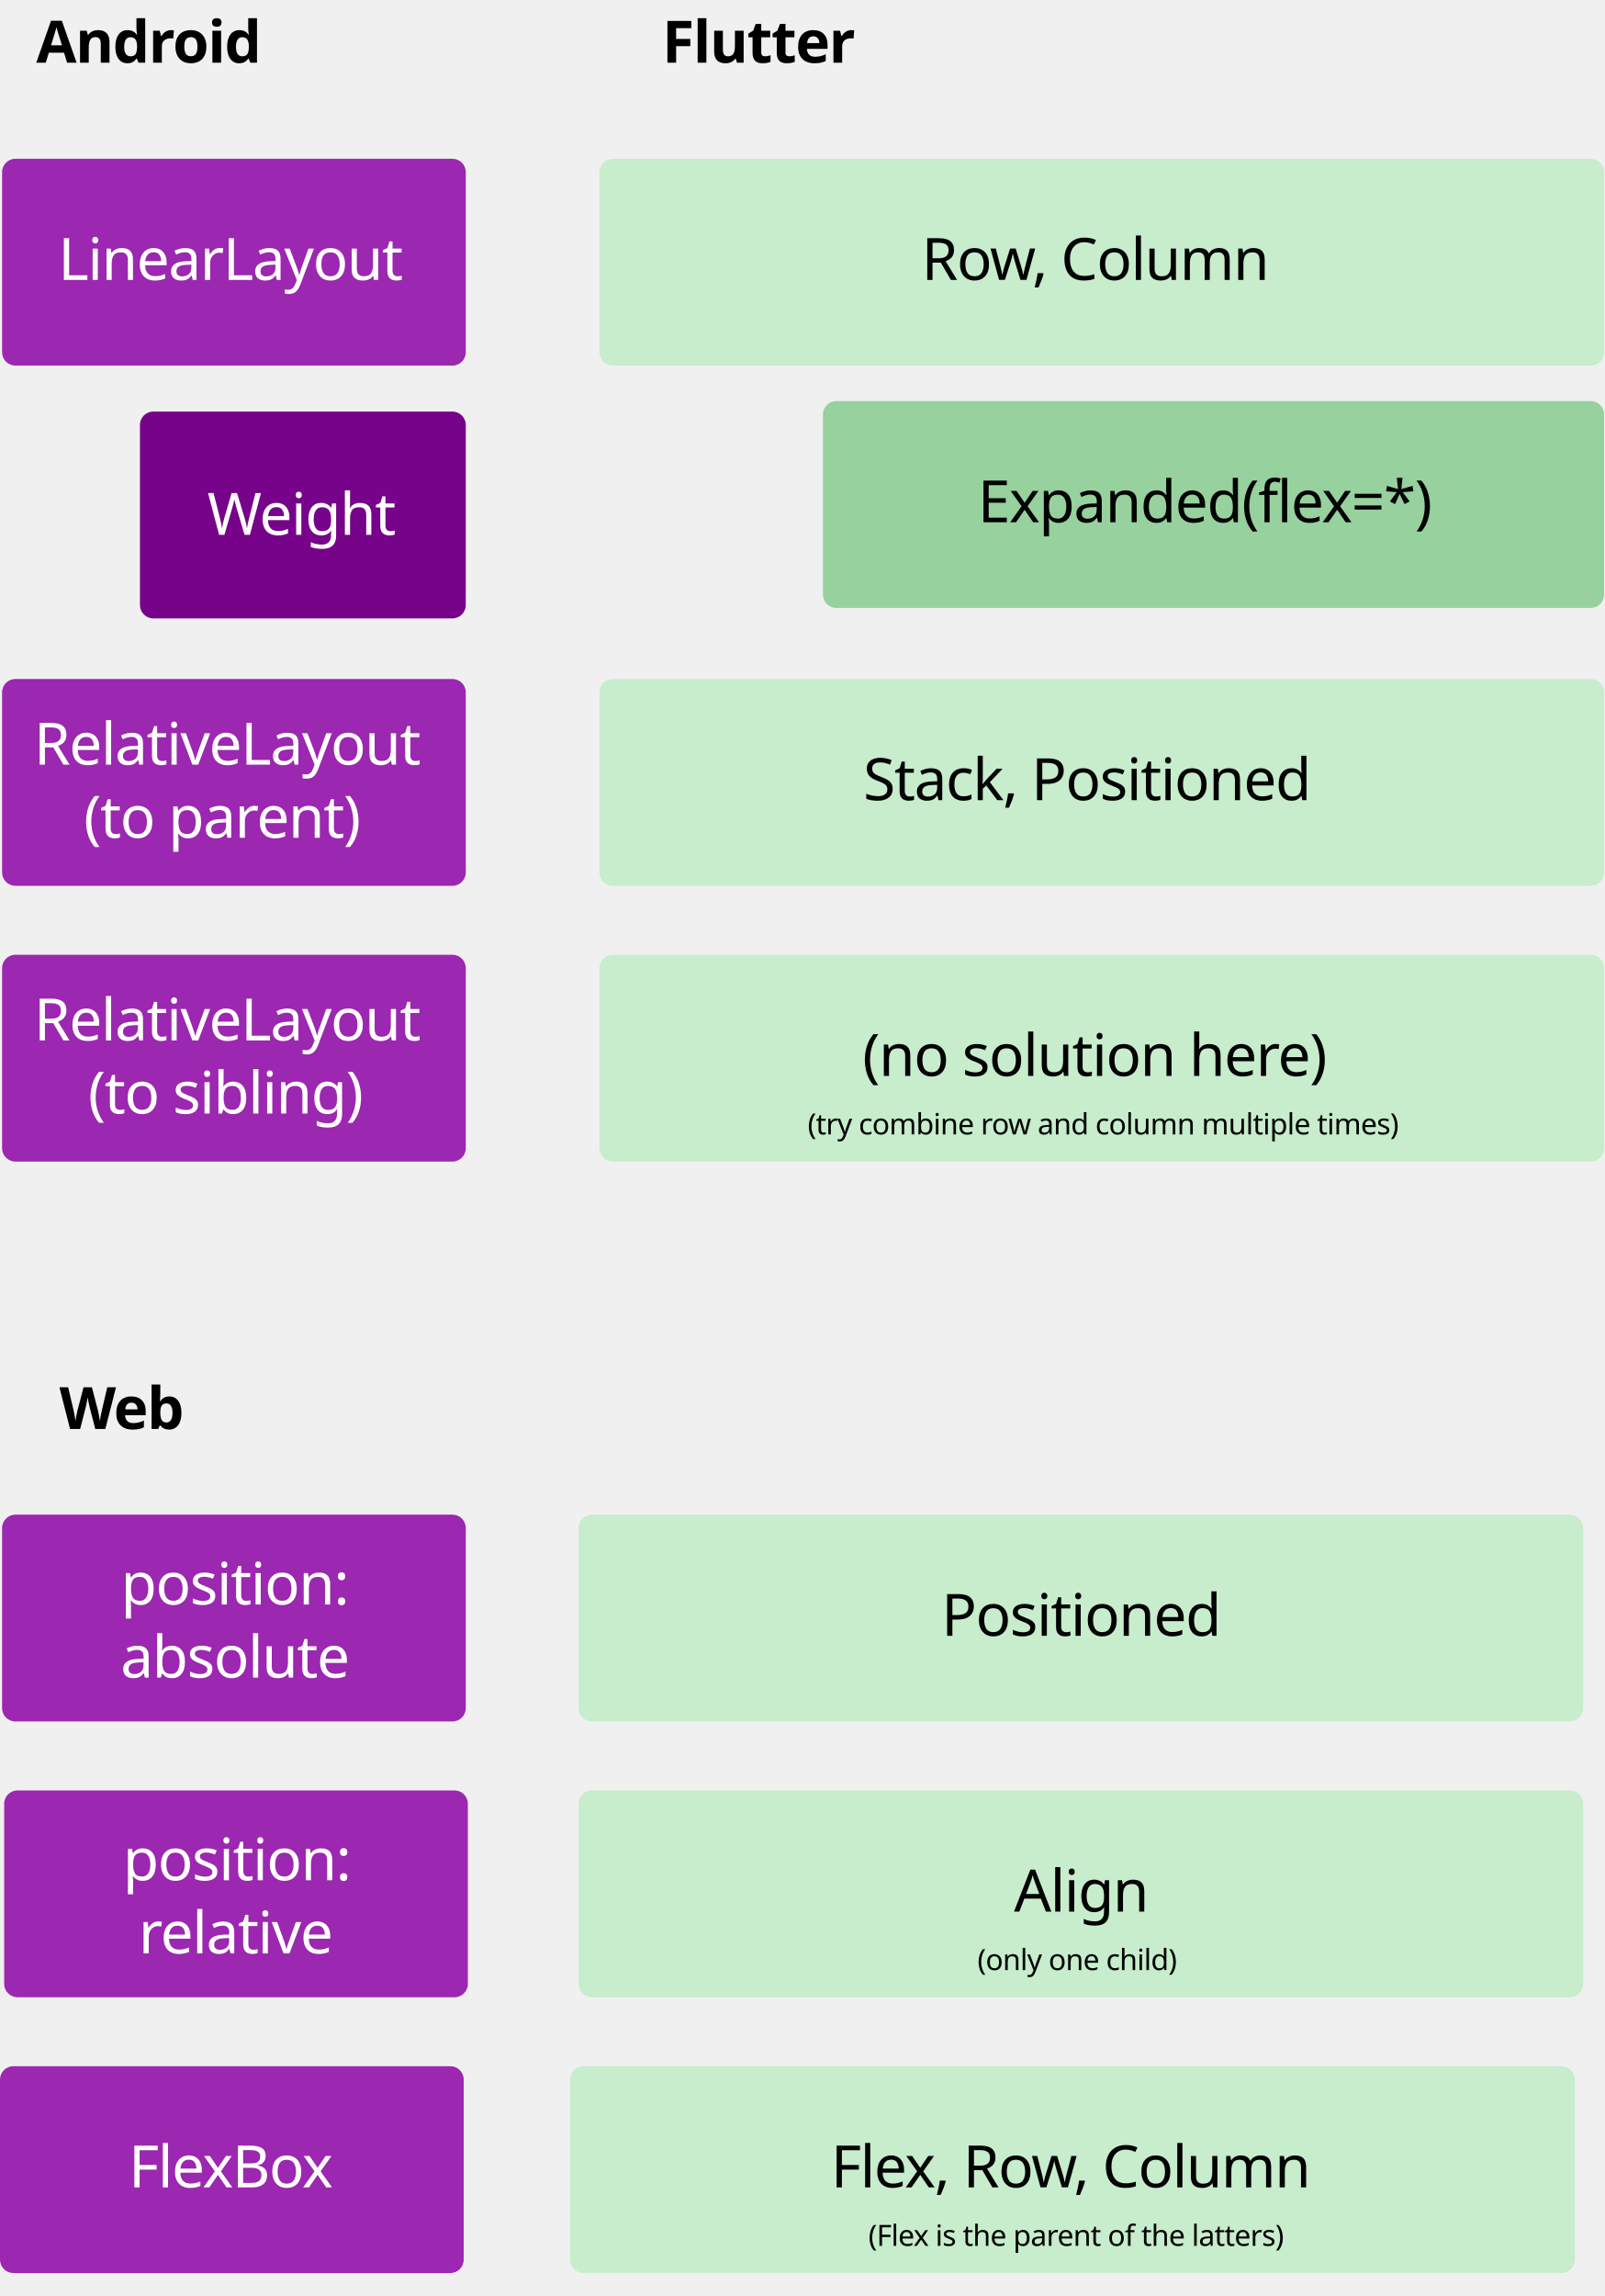
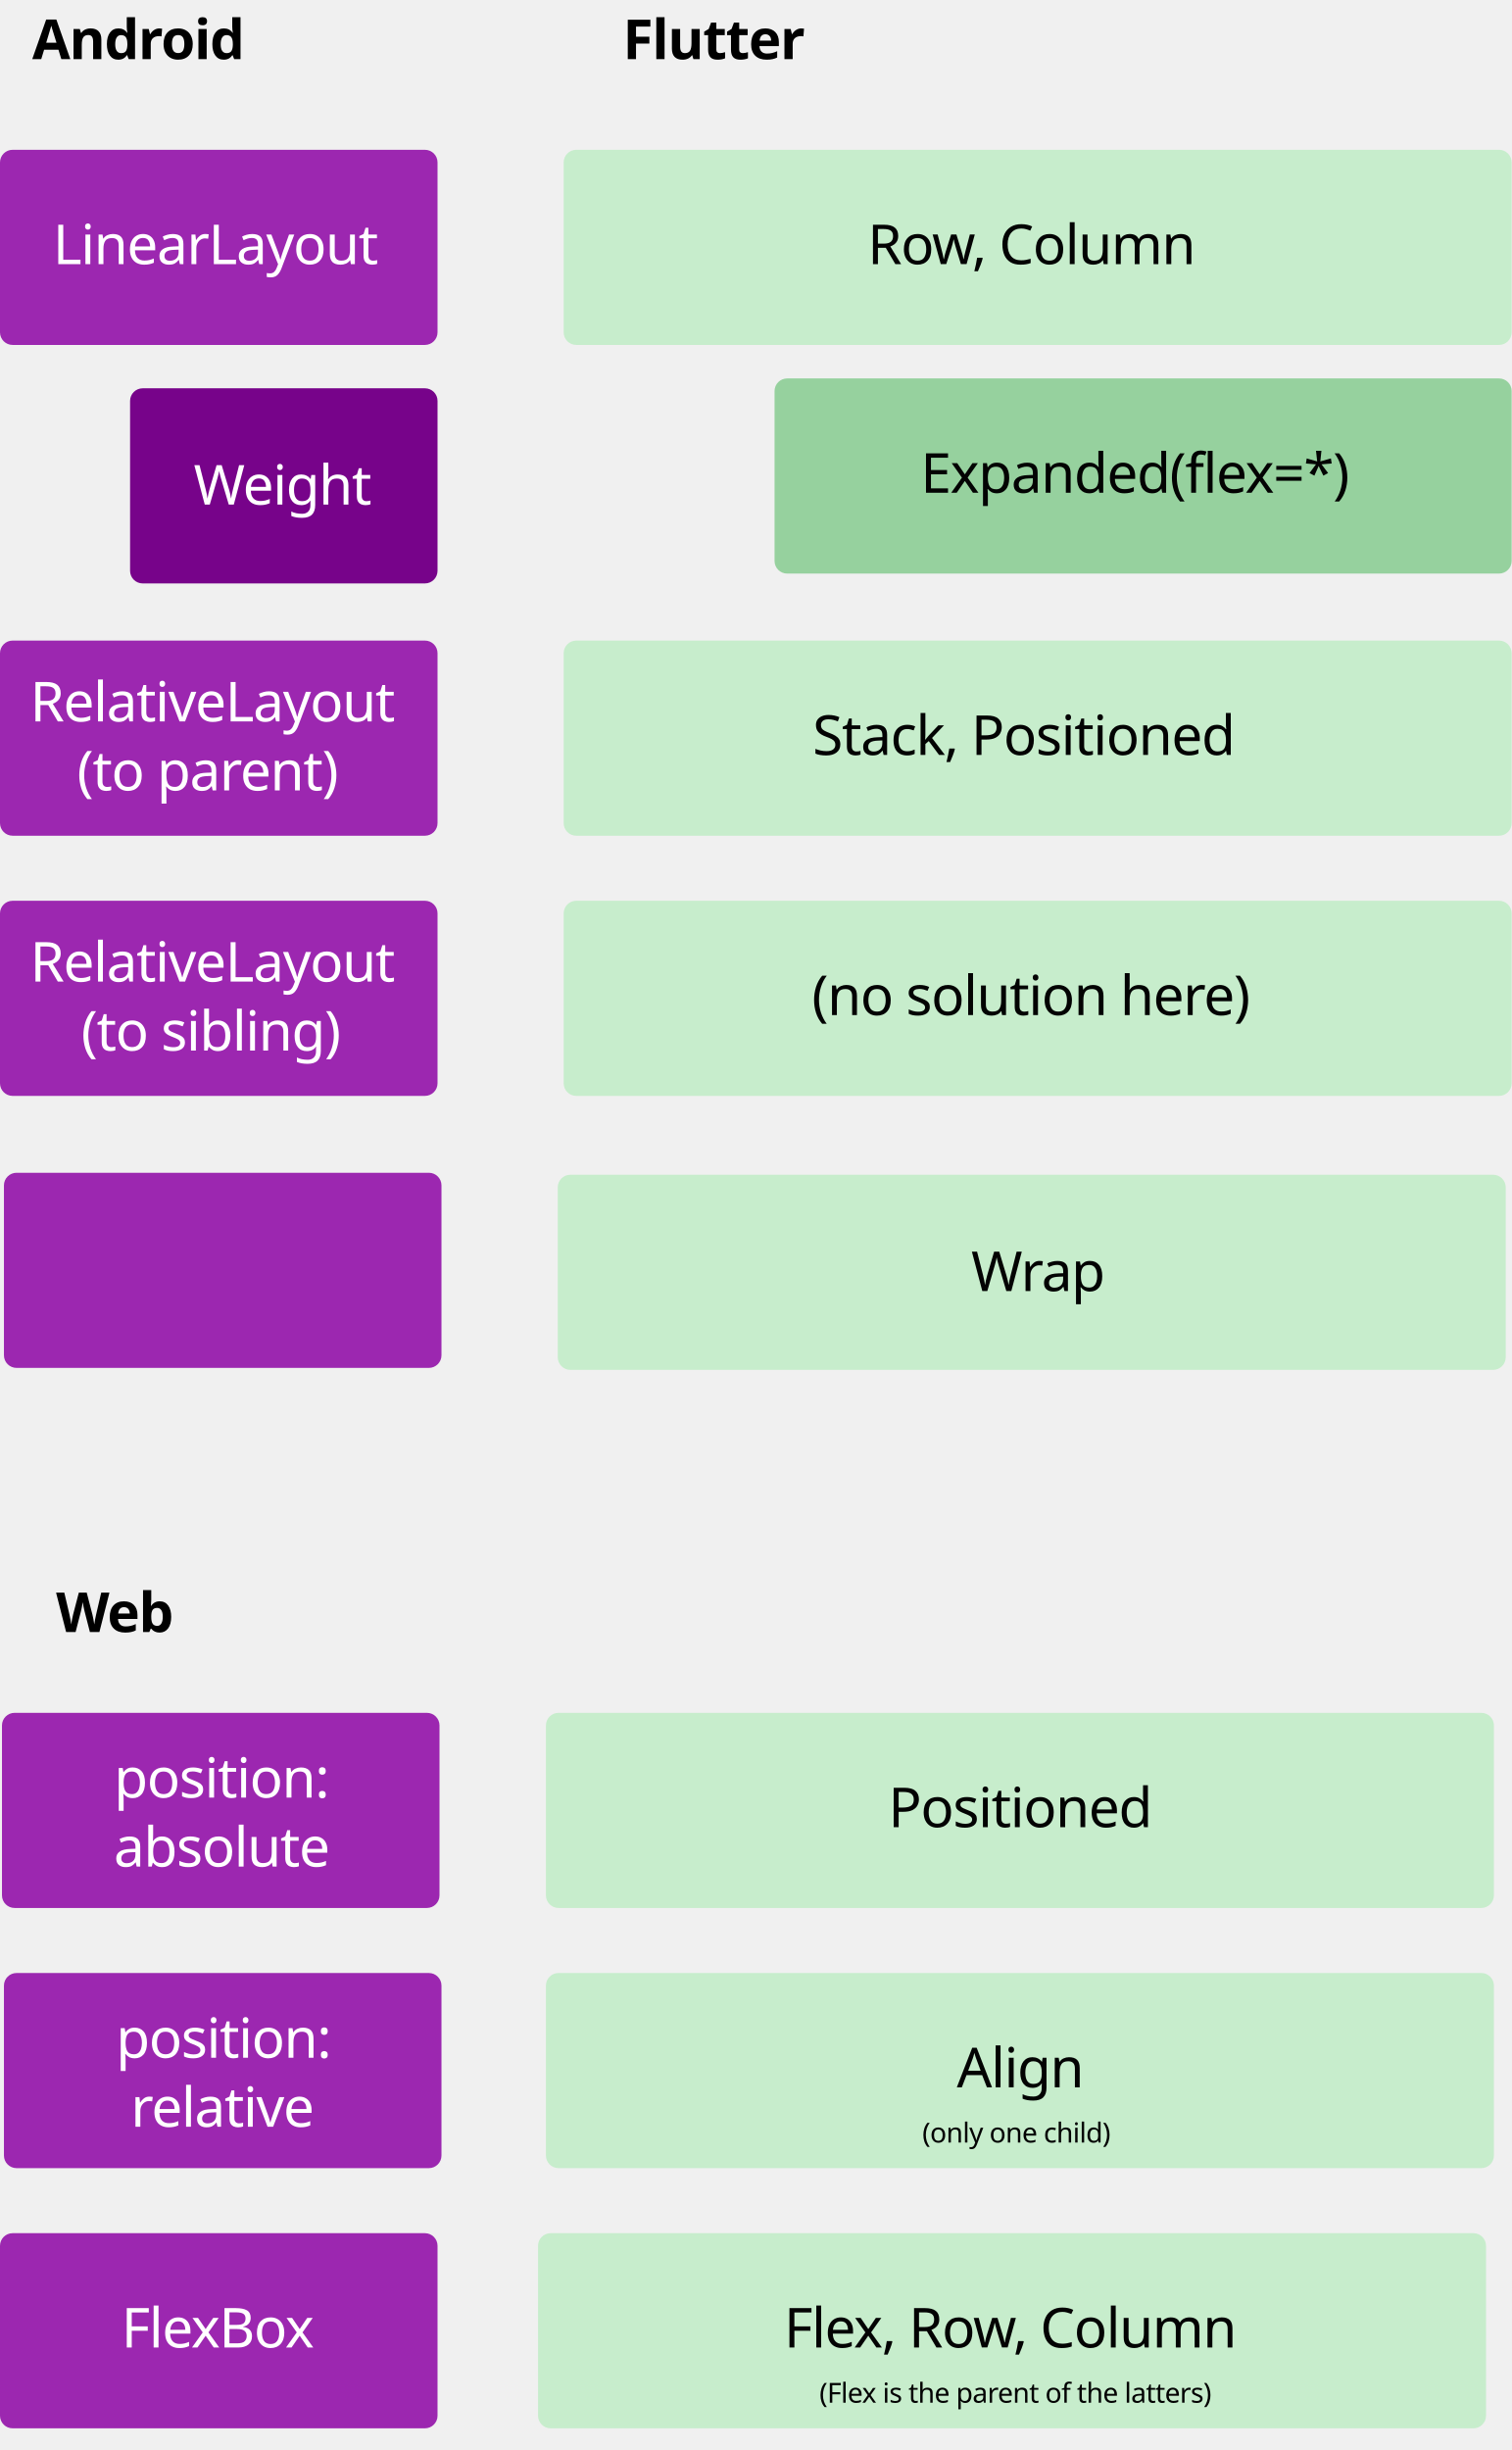
- <svg xmlns="http://www.w3.org/2000/svg" width="768px" height="1099px" viewBox="0 0 768 1099" version="1.1">
+ <svg xmlns="http://www.w3.org/2000/svg" width="767px" height="1243px" viewBox="0 0 767 1243" version="1.1">
  <g id="Page-1" stroke="none" stroke-width="1" fill="none" fill-rule="evenodd">
-     <g id="A3-Copy" transform="translate(-34, -77)">
-       <g id="Group-2" transform="translate(34, 77)">
+     <g id="A3-Copy" transform="translate(-35, -77)">
+       <g id="Group-2" transform="translate(35, 77)">
        <text id="Android" font-family="OpenSans-Bold, Open Sans" font-size="28" font-weight="bold" letter-spacing="-0.56" fill="#000000">
-           <tspan x="17.363" y="30">Android</tspan>
+           <tspan x="16.363" y="30">Android</tspan>
        </text>
        <text id="Flutter" font-family="OpenSans-Bold, Open Sans" font-size="28" font-weight="bold" letter-spacing="-0.56" fill="#000000">
-           <tspan x="317.02" y="30">Flutter</tspan>
+           <tspan x="316.02" y="30">Flutter</tspan>
        </text>
-         <g id="Group" transform="translate(1, 76)">
+         <g id="Group" transform="translate(0, 76)">
          <rect id="Rectangle" fill="#9C27B0" x="0" y="0" width="222" height="99" rx="6.4" />
+           <rect id="Rectangle-Copy-3" fill="#9C27B0" x="2" y="519" width="222" height="99" rx="6.4" />
          <text id="LinearLayout" font-family="Osaka" font-size="28" font-weight="normal" letter-spacing="-0.56" fill="#FFFFFF">
            <tspan x="26.86" y="58">LinearLayout</tspan>
          </text>
        </g>
-         <g id="Group-Copy-3" transform="translate(58, 197)">
+         <g id="Group-Copy-3" transform="translate(57, 197)">
          <rect id="Rectangle" fill="#77038A" x="9" y="0" width="156" height="99" rx="6.4" />
          <text id="Weight" font-family="Osaka" font-size="28" font-weight="normal" letter-spacing="-0.56" fill="#FFFFFF">
            <tspan x="41.266" y="59">Weight</tspan>
          </text>
        </g>
-         <g id="Group-Copy" transform="translate(1, 325)">
+         <g id="Group-Copy" transform="translate(0, 325)">
          <rect id="Rectangle" fill="#9C27B0" x="0" y="0" width="222" height="99" rx="6.4" />
          <text id="RelativeLayout-(to-p" font-family="Osaka" font-size="28" font-weight="normal" letter-spacing="-0.56" fill="#FFFFFF">
            <tspan x="15.279" y="41">RelativeLayout</tspan>
            <tspan x="39.103" y="76">(to parent)</tspan>
          </text>
        </g>
-         <g id="Group-Copy-2" transform="translate(1, 457)">
+         <g id="Group-Copy-2" transform="translate(0, 457)">
          <rect id="Rectangle" fill="#9C27B0" x="0" y="0" width="222" height="99" rx="6.4" />
          <text id="RelativeLayout-(to-s" font-family="Osaka" font-size="28" font-weight="normal" letter-spacing="-0.56" fill="#FFFFFF">
            <tspan x="15.279" y="41">RelativeLayout</tspan>
            <tspan x="41.188" y="76">(to sibling)</tspan>
          </text>
        </g>
-         <g id="Group" transform="translate(287, 76)">
-           <rect id="Rectangle" fill="#C7EDCC" x="0" y="0" width="481" height="99" rx="6.4" />
+         <g id="Group" transform="translate(283, 76)">
+           <rect id="Rectangle" fill="#C7EDCC" x="3" y="0" width="481" height="99" rx="6.4" />
+           <rect id="Rectangle-Copy-2" fill="#C7EDCC" x="0" y="520" width="481" height="99" rx="6.4" />
          <text id="Row,-Column" font-family="Osaka" font-size="28" font-weight="normal" letter-spacing="-0.56" fill="#030303">
-             <tspan x="154.227" y="58"> Row, Column</tspan>
+             <tspan x="157.227" y="58"> Row, Column</tspan>
+           </text>
+           <text id="Wrap" font-family="Osaka" font-size="28" font-weight="normal" letter-spacing="-0.56" fill="#030303">
+             <tspan x="209.784" y="579">Wrap</tspan>
          </text>
        </g>
-         <g id="Group-Copy-7" transform="translate(287, 457)">
+         <g id="Group-Copy-7" transform="translate(286, 457)">
          <rect id="Rectangle" fill="#C7EDCC" x="0" y="0" width="481" height="99" rx="6.4" />
          <text id="(no-solution-here)" font-family="Osaka" font-size="28" font-weight="normal" letter-spacing="-0.56" fill="#030303">
            <tspan x="125.938" y="58">(no solution here)</tspan>
          </text>
        </g>
-         <g id="Group-Copy-5" transform="translate(287, 325)">
+         <g id="Group-Copy-5" transform="translate(286, 325)">
          <rect id="Rectangle" fill="#C7EDCC" x="0" y="0" width="481" height="99" rx="6.4" />
          <text id="Stack,-Positioned" font-family="Osaka" font-size="28" font-weight="normal" letter-spacing="-0.56" fill="#030303">
            <tspan x="126.321" y="58"> Stack, Positioned</tspan>
          </text>
        </g>
-         <g id="Group-Copy-4" transform="translate(394, 192)">
+         <g id="Group-Copy-4" transform="translate(393, 192)">
          <rect id="Rectangle" fill="#96D19E" x="0" y="0" width="374" height="99" rx="6.4" />
          <text id="Expanded(flex=*)" font-family="Osaka" font-size="28" font-weight="normal" letter-spacing="-0.56" fill="#030303">
            <tspan x="74.128" y="58">Expanded(flex=*)</tspan>
          </text>
        </g>
        <text id="Web" font-family="OpenSans-Bold, Open Sans" font-size="28" font-weight="bold" letter-spacing="-0.56" fill="#000000">
-           <tspan x="28.454" y="684">Web</tspan>
+           <tspan x="28.454" y="828">Web</tspan>
        </text>
-         <rect id="Rectangle" fill="#9C27B0" x="1" y="725" width="222" height="99" rx="6.4" />
-         <rect id="Rectangle-Copy" fill="#9C27B0" x="2" y="857" width="222" height="99" rx="6.4" />
+         <rect id="Rectangle" fill="#9C27B0" x="1" y="869" width="222" height="99" rx="6.4" />
+         <rect id="Rectangle-Copy" fill="#9C27B0" x="2" y="1001" width="222" height="99" rx="6.4" />
        <text id="position:-absolute" font-family="Osaka" font-size="28" font-weight="normal" letter-spacing="-0.56" fill="#FFFFFF">
-           <tspan x="57.879" y="768">position: </tspan>
-           <tspan x="57.709" y="803">absolute</tspan>
+           <tspan x="57.879" y="912">position: </tspan>
+           <tspan x="57.709" y="947">absolute</tspan>
        </text>
        <text id="position:-relative" font-family="Osaka" font-size="28" font-weight="normal" letter-spacing="-0.56" fill="#FFFFFF">
-           <tspan x="58.879" y="900">position: </tspan>
-           <tspan x="66.365" y="935">relative</tspan>
+           <tspan x="58.879" y="1044">position: </tspan>
+           <tspan x="66.365" y="1079">relative</tspan>
        </text>
-         <g id="Group" transform="translate(277, 725)">
+         <g id="Group" transform="translate(277, 869)">
          <rect id="Rectangle" fill="#C7EDCC" x="0" y="0" width="481" height="99" rx="6.4" />
          <text id="Positioned" font-family="Osaka" font-size="28" font-weight="normal" letter-spacing="-0.56" fill="#030303">
            <tspan x="173.738" y="58">Positioned</tspan>
          </text>
        </g>
-         <g id="Group-Copy-6" transform="translate(273, 989)">
+         <g id="Group-Copy-6" transform="translate(273, 1133)">
          <rect id="Rectangle" fill="#C7EDCC" x="0" y="0" width="481" height="99" rx="6.4" />
          <text id="Flex,-Row,-Column" font-family="Osaka" font-size="28" font-weight="normal" letter-spacing="-0.56" fill="#030303">
            <tspan x="124.838" y="58">Flex, Row, Column</tspan>
          </text>
        </g>
-         <g id="Group" transform="translate(277, 857)">
+         <g id="Group" transform="translate(277, 1001)">
          <rect id="Rectangle" fill="#C7EDCC" x="0" y="0" width="481" height="99" rx="6.4" />
          <text id="Align" font-family="Osaka" font-size="28" font-weight="normal" letter-spacing="-0.56" fill="#030303">
            <tspan x="208.486" y="58">Align</tspan>
          </text>
          <text id="(Flex-is-the-parent" font-family="Osaka" font-size="14" font-weight="normal" letter-spacing="-0.28" fill="#030303">
            <tspan x="138.752" y="218">(Flex is the parent of the latters)</tspan>
          </text>
        </g>
-         <g id="Group" transform="translate(0, 989)">
+         <g id="Group" transform="translate(0, 1133)">
          <rect id="Rectangle" fill="#9C27B0" x="0" y="0" width="222" height="99" rx="6.4" />
          <text id="FlexBox" font-family="Osaka" font-size="28" font-weight="normal" letter-spacing="-0.56" fill="#FFFFFF">
            <tspan x="61.608" y="58">FlexBox</tspan>
          </text>
        </g>
        <text id="(only-one-child)" font-family="Osaka" font-size="14" font-weight="normal" letter-spacing="-0.28" fill="#030303">
-           <tspan x="467.951" y="943">(only one child)</tspan>
-         </text>
-         <text id="(try-combine-row-and" font-family="Osaka" font-size="14" font-weight="normal" letter-spacing="-0.28" fill="#030303">
-           <tspan x="386.676" y="543">(try combine row and column multiple times)</tspan>
+           <tspan x="467.951" y="1087">(only one child)</tspan>
        </text>
      </g>
    </g>
  </g>
</svg>
